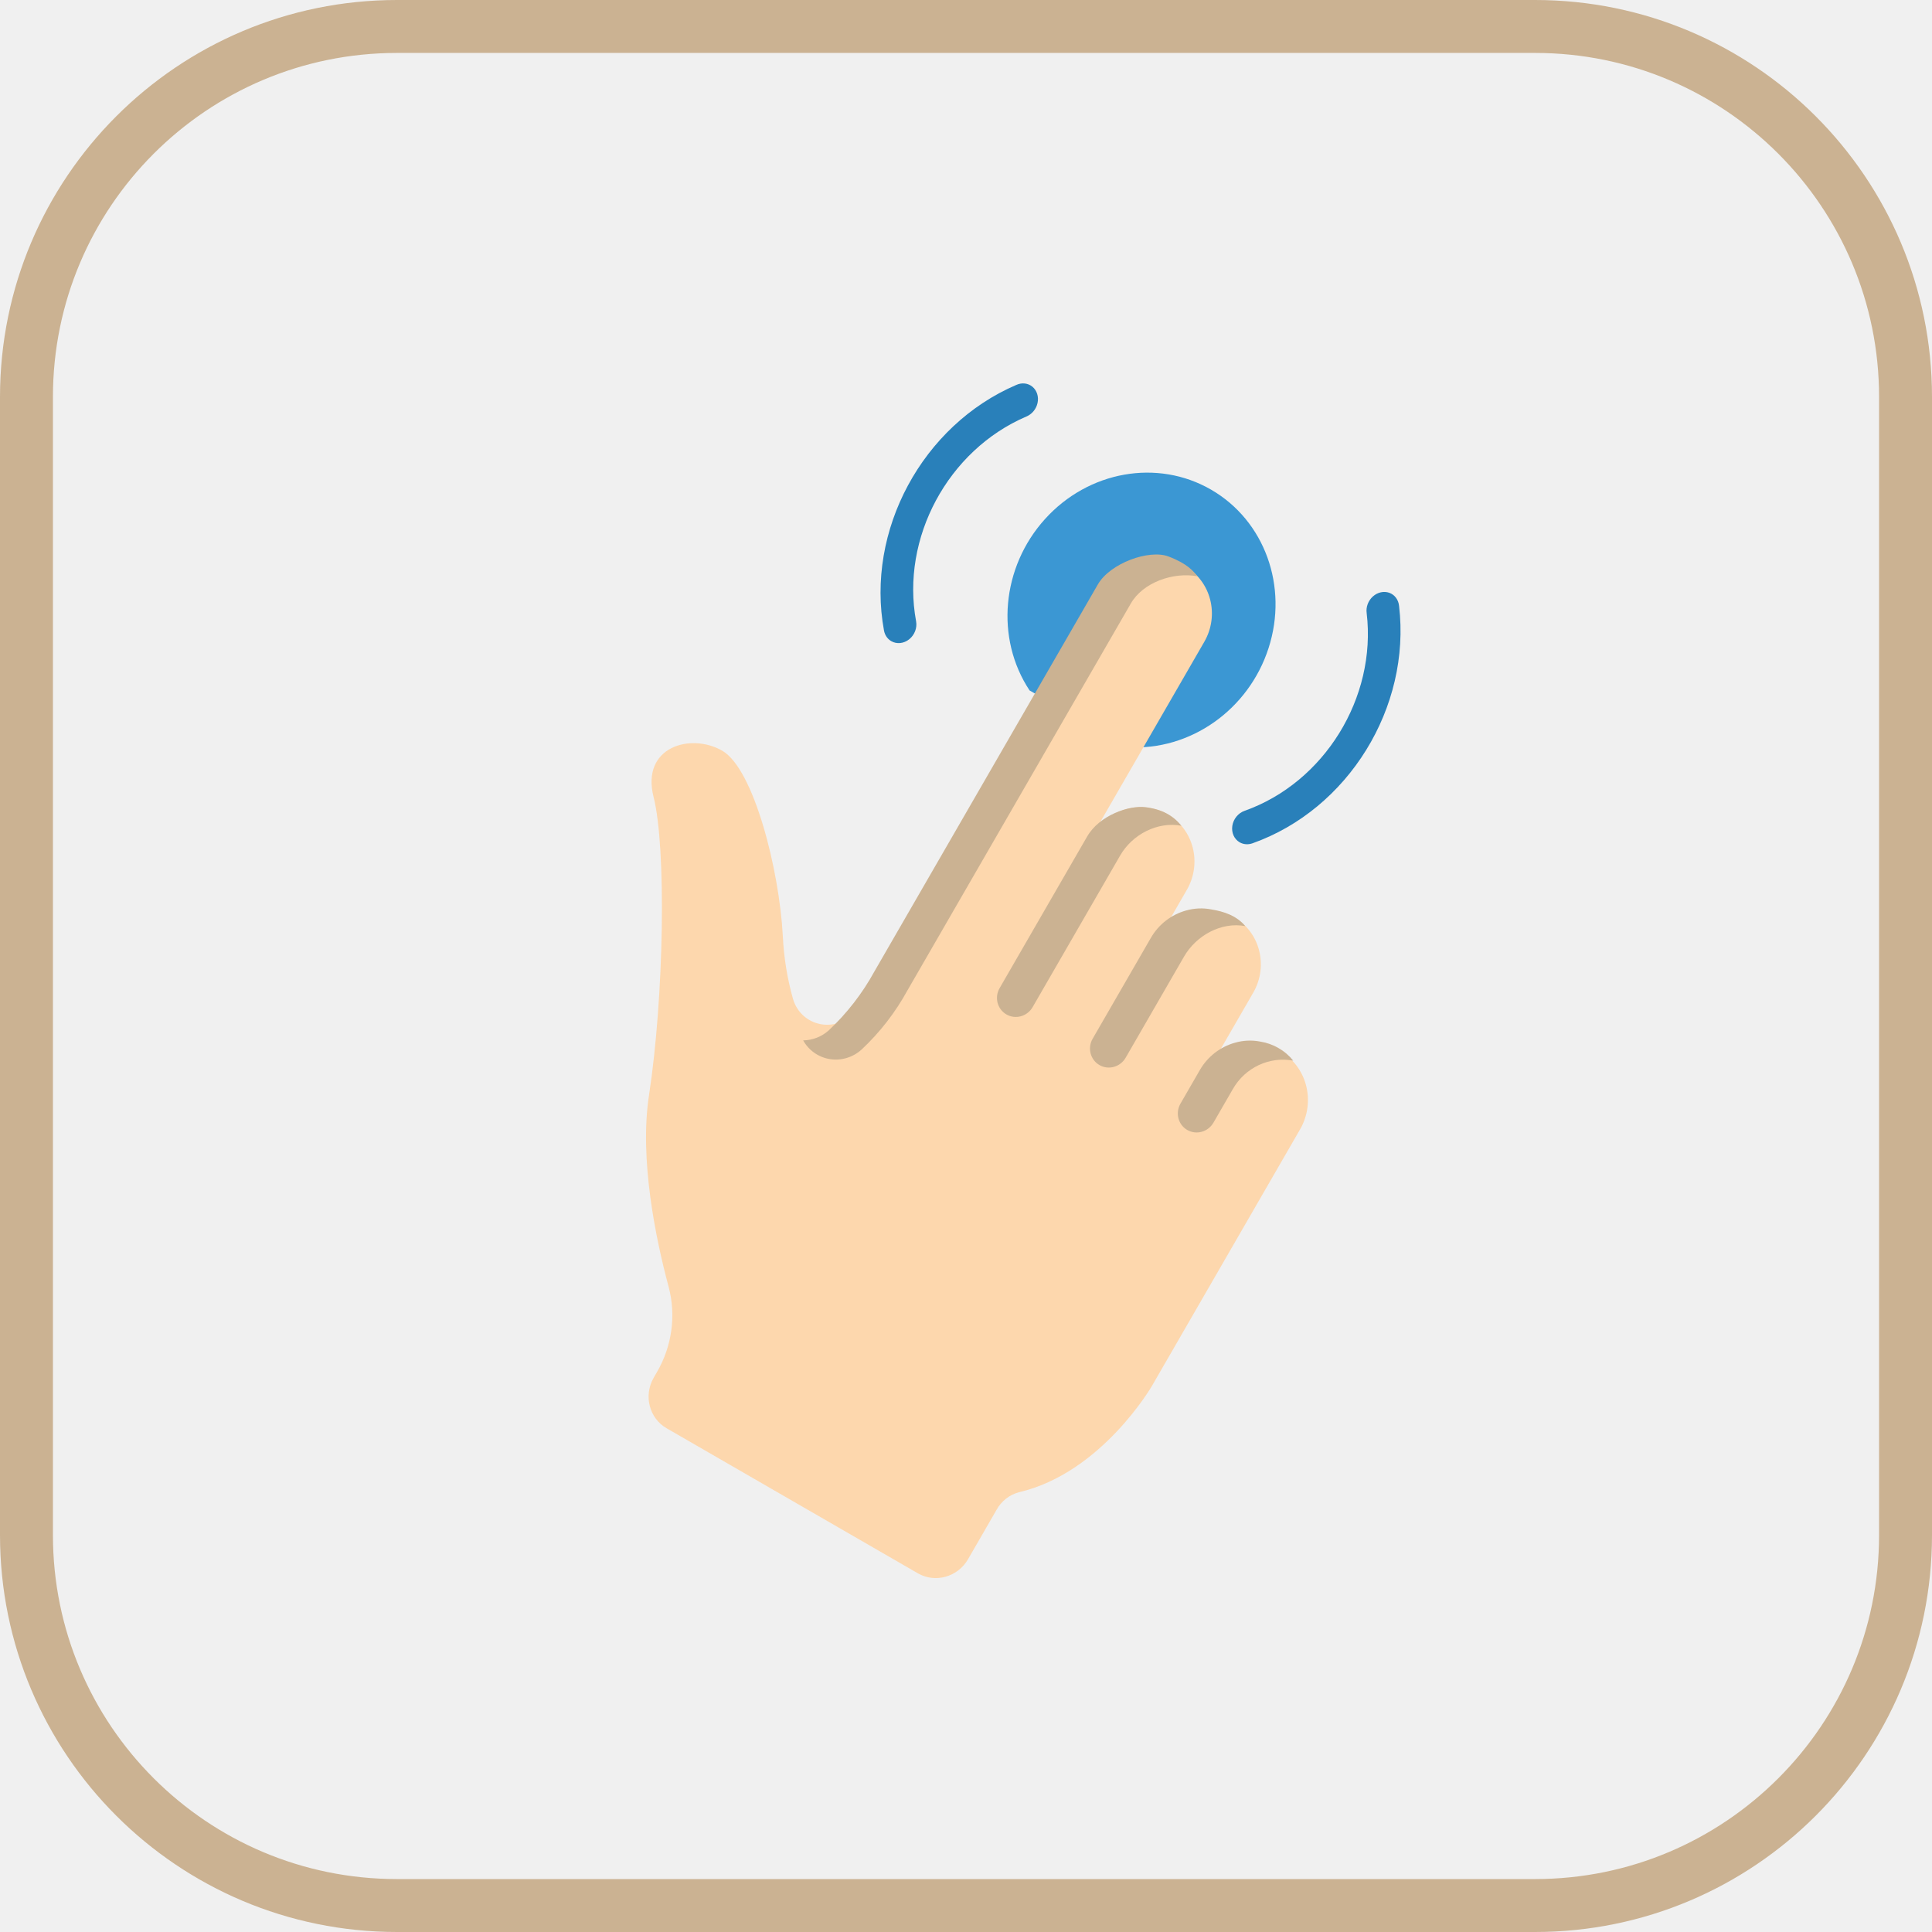
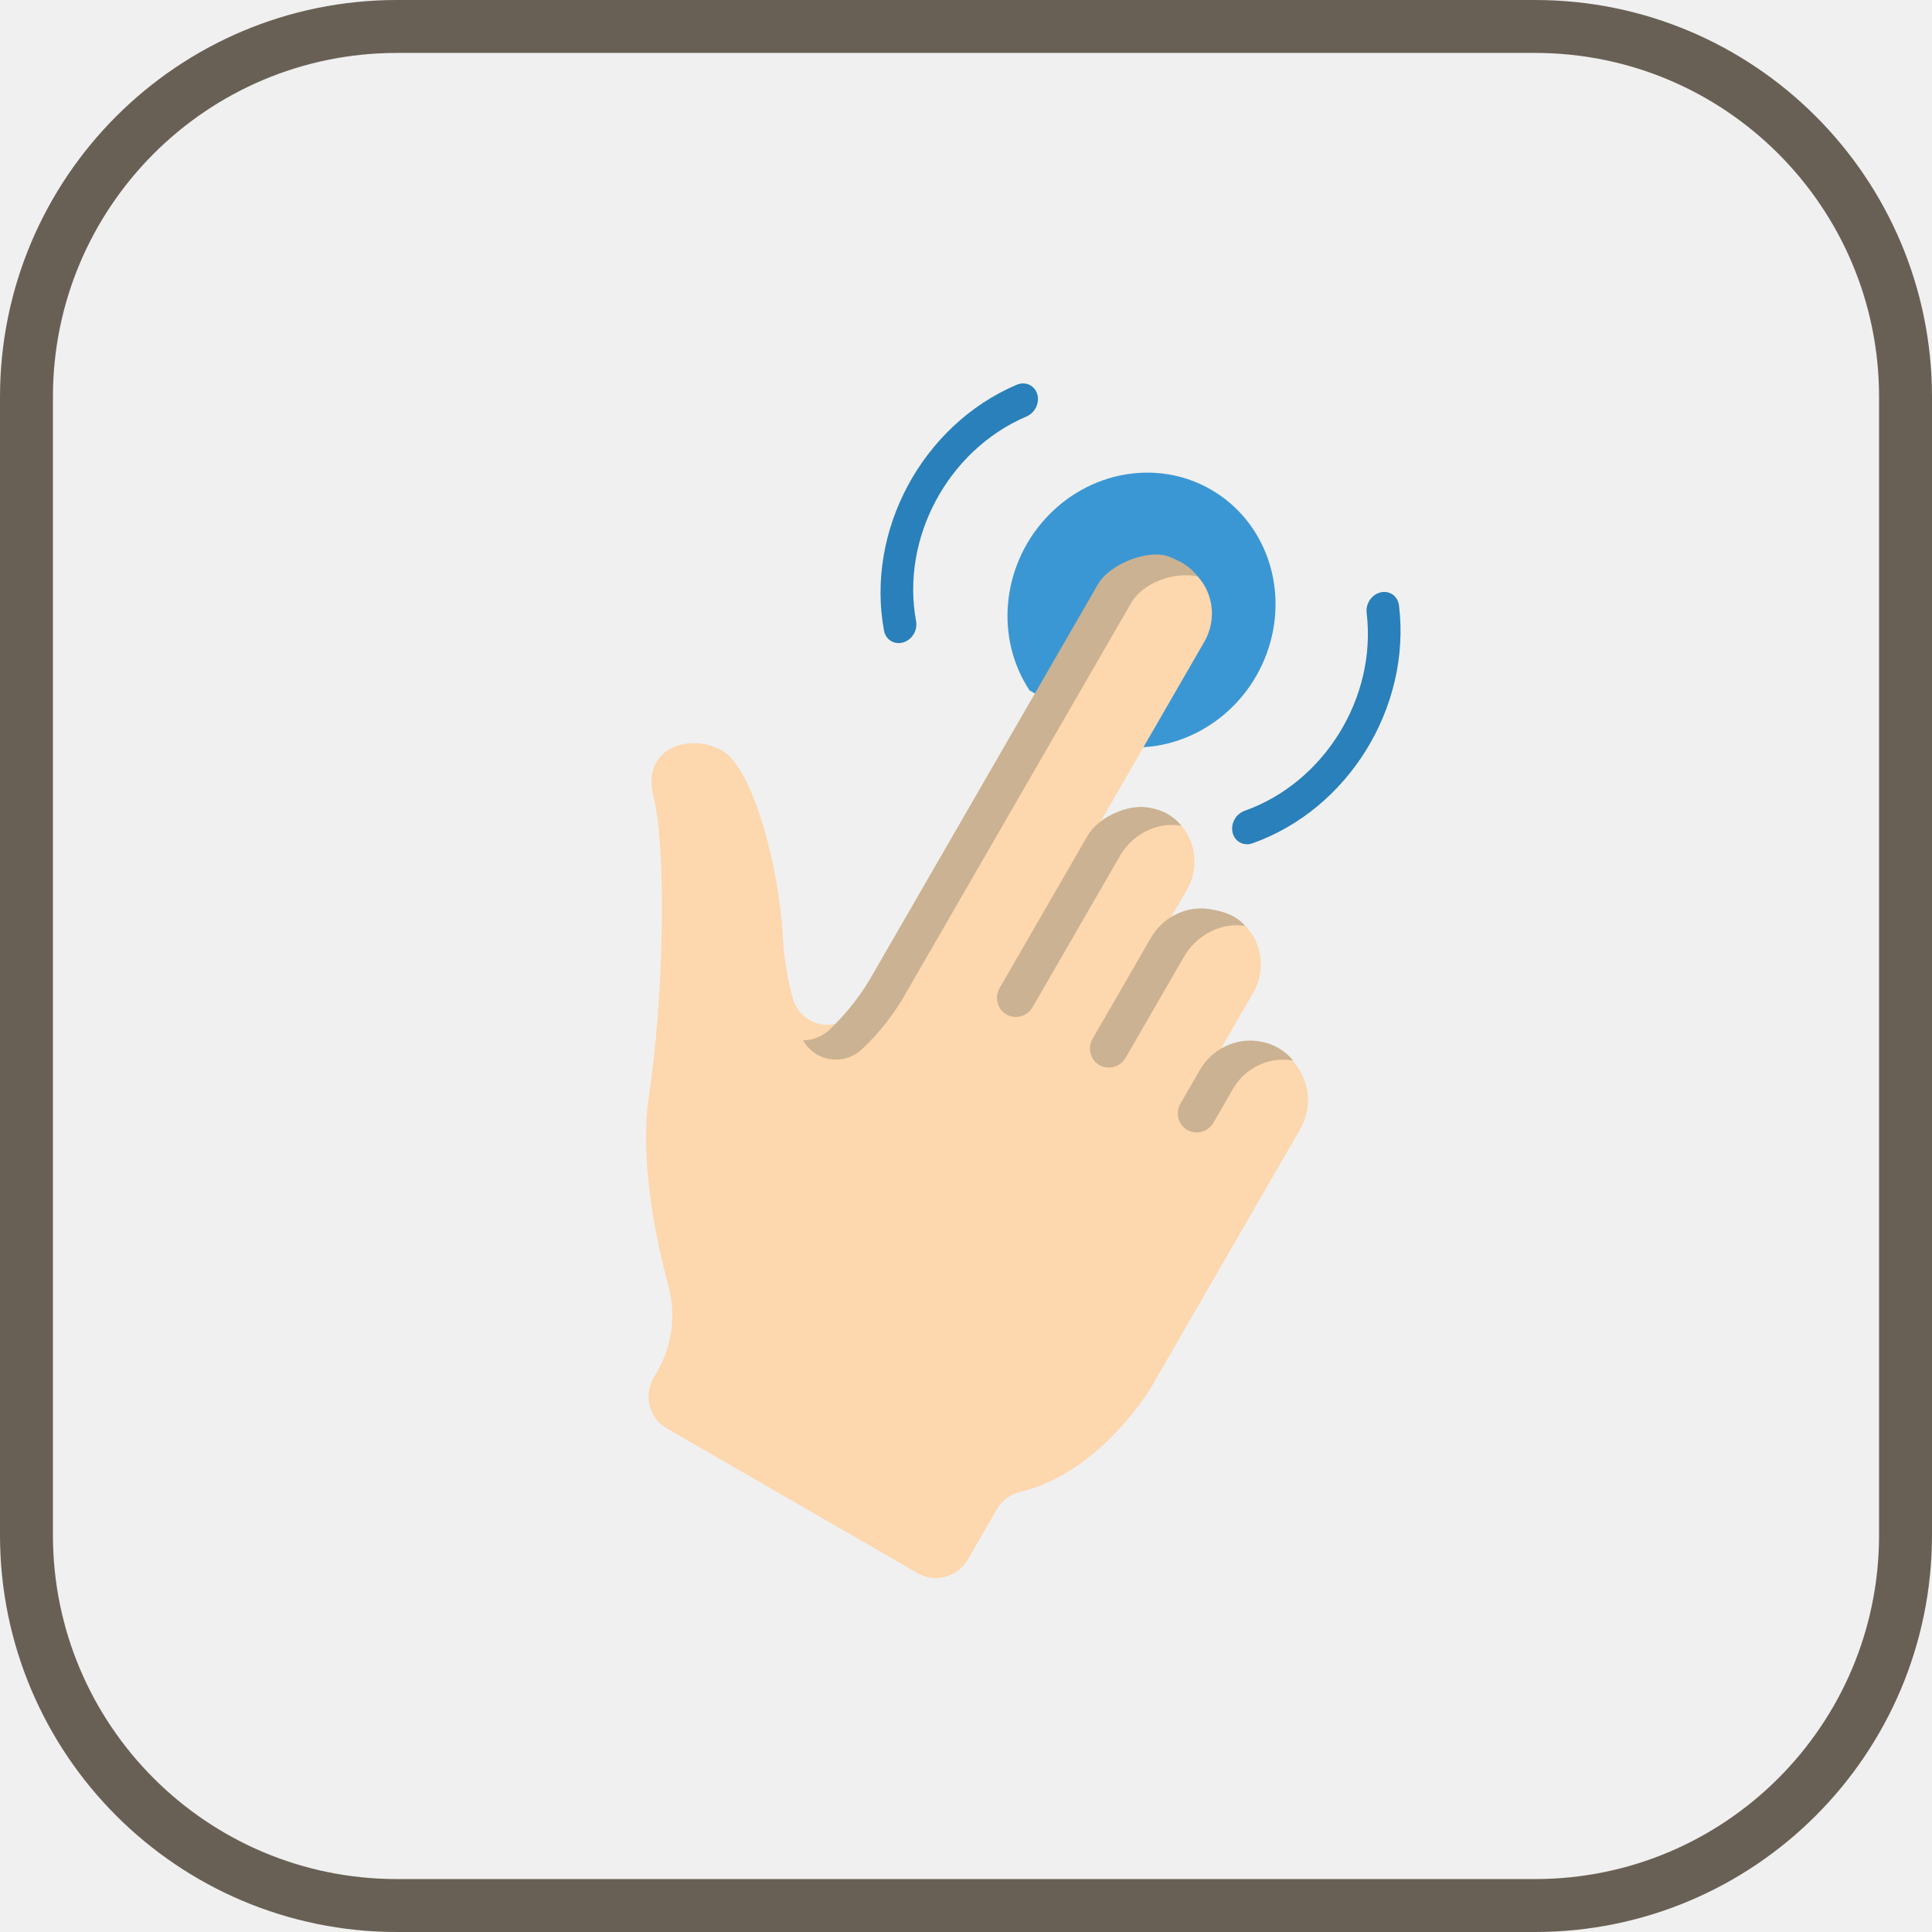
<svg xmlns="http://www.w3.org/2000/svg" xmlns:xlink="http://www.w3.org/1999/xlink" width="73px" height="73px" viewBox="0 0 73 73" version="1.1">
  <defs>
    <rect id="path-1" x="0" y="0" width="69" height="69" rx="14" />
  </defs>
  <g id="basics/css/selectors" stroke="none" stroke-width="1" fill="none" fill-rule="evenodd">
    <g id="container" transform="translate(2, 2)">
      <mask id="mask-2" fill="white">
        <use xlink:href="#path-1" />
      </mask>
-       <rect stroke="#CBB292" stroke-width="2" x="-1" y="-1" width="71" height="71" rx="14" />
+       <rect stroke="#696055" stroke-width="2" x="-1" y="-1" width="71" height="71" rx="14" />
    </g>
    <g id="tap" transform="translate(36.37436, 36.75352) rotate(-330) translate(-36.37436, -36.75352) translate(22.37436, 16.25352)" fill-rule="nonzero">
      <path d="M15.143,10 C17.255,8.947 18.391,6.496 17.877,4.1 C17.364,1.703 15.338,0 13,0 C10.662,0 8.636,1.703 8.123,4.1 C7.609,6.496 8.745,8.947 10.857,10 L15.143,10 Z" id="Shape" fill="#3B97D3" />
      <path d="M5.4,11 C5.234,11 5.076,10.924 4.962,10.791 C2.47,7.87 2.336,3.349 4.65,0.253 C4.785,0.064 5.001,-0.03 5.216,0.008 C5.431,0.047 5.611,0.211 5.685,0.438 C5.759,0.664 5.717,0.918 5.574,1.1 C3.646,3.68 3.759,7.448 5.837,9.881 C6.001,10.074 6.046,10.356 5.951,10.6 C5.856,10.843 5.639,11 5.4,11 Z" id="Shape" fill="#2980BA" />
      <path d="M22.4,11 C22.234,11 22.076,10.924 21.962,10.791 C19.47,7.87 19.336,3.349 21.65,0.253 C21.785,0.064 22.001,-0.03 22.216,0.008 C22.431,0.047 22.611,0.211 22.685,0.438 C22.759,0.664 22.717,0.918 22.574,1.1 C20.646,3.68 20.759,7.448 22.837,9.881 C23.001,10.074 23.046,10.356 22.951,10.6 C22.856,10.843 22.639,11 22.4,11 Z" id="Shape" fill="#2980BA" transform="translate(21.5, 5.5) scale(-1, 1) translate(-21.5, -5.5) " />
      <path d="M28,19.305 L28,30.444 C28,30.444 28,34.237 25.661,36.433 C25.396,36.693 25.249,37.056 25.256,37.432 L25.256,39.592 C25.254,40.369 24.642,40.997 23.885,41 L12.912,41 C12.156,40.997 11.543,40.369 11.541,39.592 L11.541,39.332 C11.542,38.204 11.099,37.123 10.313,36.334 C8.989,35.011 6.946,32.724 6.054,30.444 C4.683,26.926 1.94,22 0.568,20.592 C-0.803,19.185 0.568,17.778 1.94,17.778 C3.311,17.778 6.054,20.592 7.426,22.704 C7.862,23.383 8.373,24.009 8.948,24.568 C9.29,24.894 9.769,25.019 10.22,24.899 C10.672,24.779 11.032,24.432 11.177,23.977 C11.438,23.11 11.561,22.204 11.541,21.296 L11.541,5.111 C11.536,4.217 12.088,3.418 12.912,3.127 C13.131,3.042 13.364,2.999 13.598,3 C14.734,3 15.655,3.945 15.655,5.111 L15.655,13.556 C15.651,12.661 16.203,11.863 17.027,11.571 C17.246,11.486 17.479,11.443 17.713,11.445 C18.849,11.445 19.77,12.39 19.77,13.556 L19.77,15.667 C19.77,15.107 19.987,14.57 20.373,14.175 C20.588,13.951 20.851,13.782 21.141,13.682 C21.361,13.597 21.593,13.554 21.827,13.556 C22.964,13.556 23.885,14.501 23.885,15.667 L23.885,19.185 C23.885,18.625 24.102,18.089 24.488,17.694 C24.703,17.47 24.966,17.301 25.256,17.201 C25.524,17.1 25.809,17.059 26.093,17.081 C27.195,17.202 28.023,18.168 28,19.305 Z" id="Shape" fill="#FDD7AD" />
      <g id="Group" transform="translate(10, 2)" fill="#CBB292">
        <path d="M2.869,0.992 C2.099,1.117 1.083,2.315 1.088,3.248 L1.088,20.125 C1.109,21.072 0.98,22.016 0.706,22.921 C0.593,23.261 0.363,23.547 0.059,23.728 C0.433,23.952 0.886,23.991 1.292,23.834 C1.697,23.677 2.011,23.341 2.145,22.921 C2.419,22.016 2.548,21.072 2.527,20.125 L2.527,3.248 C2.522,2.315 3.328,1.397 4.193,1.093 C3.963,1.004 3.639,0.867 2.869,0.992 Z" id="Shape" />
        <path d="M5.5,11.701 L5.5,18.306 C5.5,18.711 5.822,19.039 6.22,19.039 C6.617,19.039 6.939,18.711 6.939,18.306 L6.939,11.701 C6.935,10.768 7.516,9.863 8.381,9.559 C7.916,9.383 7.447,9.383 6.863,9.626 C6.279,9.868 5.495,10.768 5.5,11.701 Z" id="Shape" />
        <path d="M10.133,12.246 C9.728,12.658 9.5,13.217 9.5,13.801 L9.5,18.204 C9.5,18.609 9.822,18.938 10.22,18.938 C10.617,18.938 10.939,18.609 10.939,18.204 L10.939,13.801 C10.935,12.868 11.5,11.941 12.365,11.637 C11.901,11.461 11.404,11.556 10.939,11.732 C10.635,11.836 10.359,12.012 10.133,12.246 Z" id="Shape" />
        <path d="M15.759,15 C15.513,14.998 15.269,15.043 15.039,15.132 C14.735,15.236 14.458,15.412 14.233,15.646 C13.828,16.058 13.6,16.618 13.6,17.201 L13.6,18.669 C13.6,19.074 13.922,19.403 14.319,19.403 C14.717,19.403 15.039,19.074 15.039,18.669 L15.039,17.201 C15.035,16.268 15.614,15.436 16.478,15.132 C16.248,15.043 16.005,14.998 15.759,15 Z" id="Shape" />
      </g>
    </g>
  </g>
</svg>
